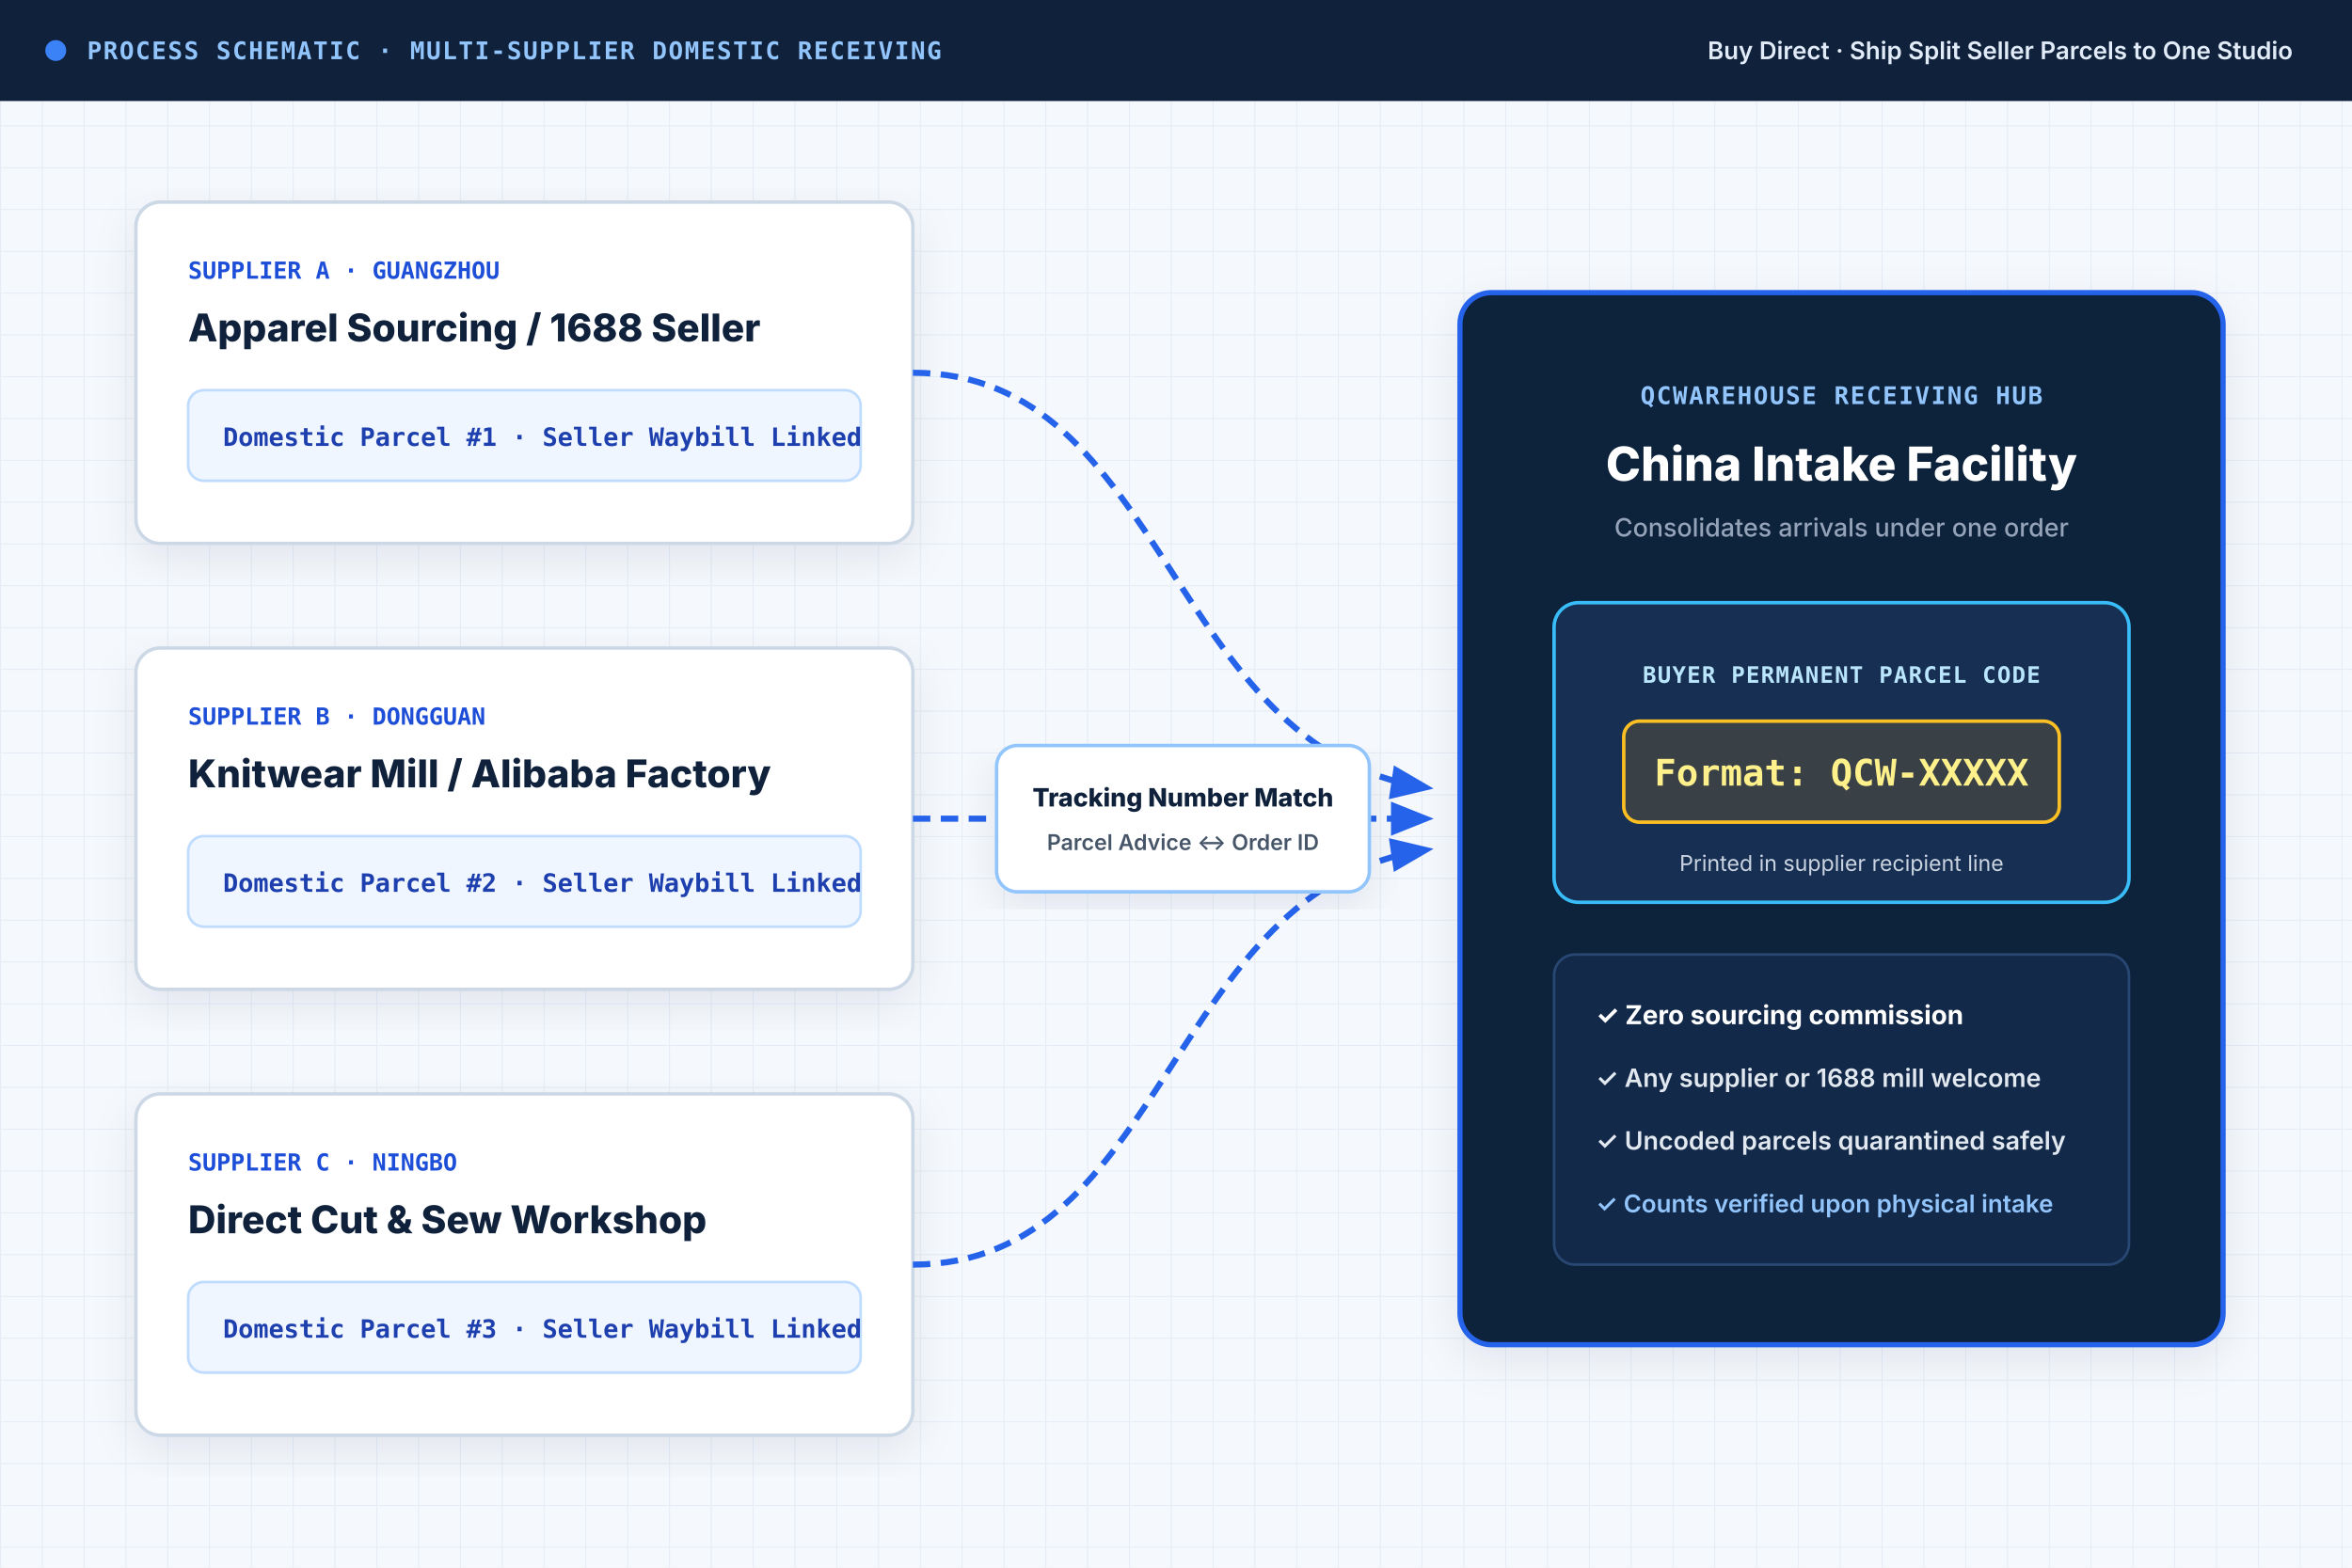
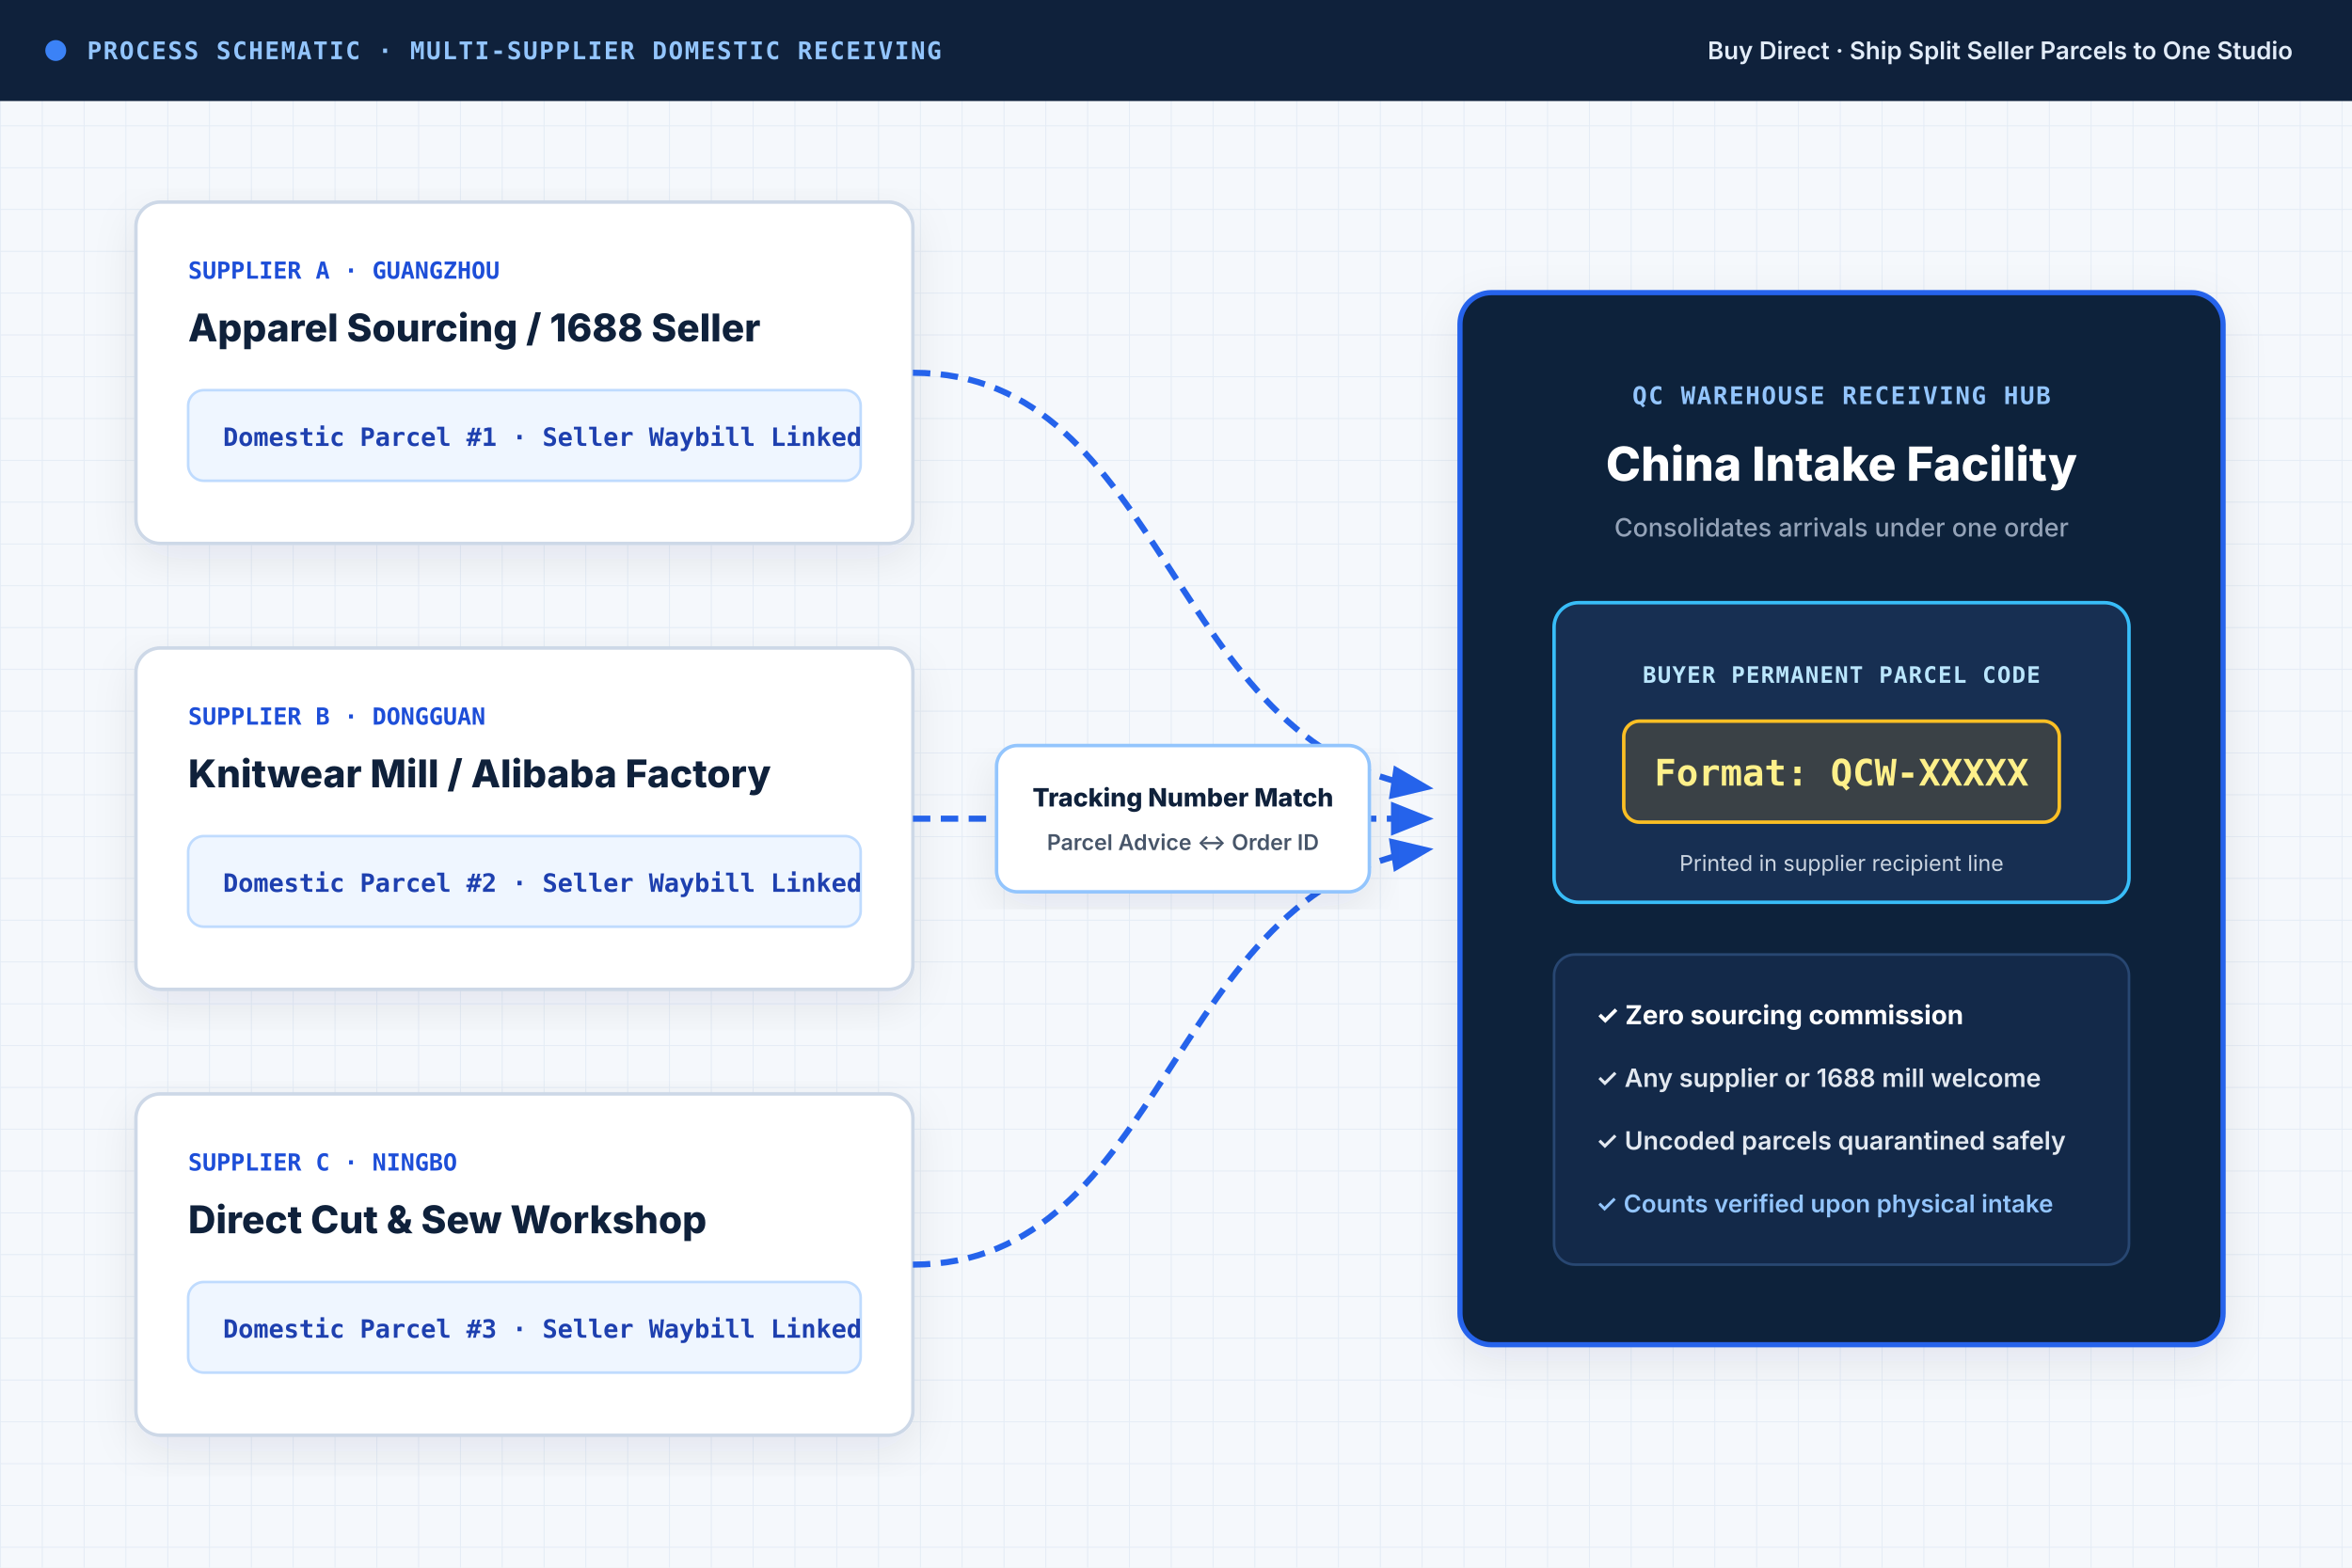
<svg xmlns="http://www.w3.org/2000/svg" viewBox="0 0 1350 900" width="1350" height="900" fill="none">
  <defs>
    <pattern id="grid24" width="24" height="24" patternUnits="userSpaceOnUse">
      <path d="M24 0H0v24" stroke="#e4ecf5" stroke-width="1" />
    </pattern>
    <filter id="cardShadow" x="-8%" y="-8%" width="116%" height="120%">
      <feDropShadow dx="0" dy="8" stdDeviation="12" flood-color="#0f213b" flood-opacity="0.08" />
    </filter>
    <marker id="arrowBlue" viewBox="0 0 10 10" refX="8" refY="5" markerWidth="7" markerHeight="7" orient="auto-start-reverse">
      <path d="M 0 1 L 10 5 L 0 9 z" fill="#2563eb" />
    </marker>
  </defs>
  <rect width="1350" height="900" fill="#f5f8fc" />
  <rect width="1350" height="900" fill="url(#grid24)" />
  <rect x="0" y="0" width="1350" height="58" fill="#0f213b" />
  <circle cx="32" cy="29" r="6" fill="#3b82f6" />
  <text x="50" y="34" fill="#93c5fd" font-family="ui-monospace, SFMono-Regular, Menlo, monospace" font-size="14" font-weight="700" letter-spacing="0.06em">PROCESS SCHEMATIC · MULTI-SUPPLIER DOMESTIC RECEIVING</text>
  <text x="1316" y="34" text-anchor="end" fill="#e2ecf8" font-family="Inter, -apple-system, BlinkMacSystemFont, 'Segoe UI', sans-serif" font-size="14" font-weight="600">Buy Direct · Ship Split Seller Parcels to One Studio</text>
  <rect x="78" y="116" width="446" height="196" rx="14" fill="#ffffff" stroke="#cdd8e7" stroke-width="2" filter="url(#cardShadow)" />
  <text x="108" y="160" fill="#1d4ed8" font-family="ui-monospace, SFMono-Regular, Menlo, monospace" font-size="13.5" font-weight="800">SUPPLIER A · GUANGZHOU</text>
  <text x="108" y="196" fill="#0f213b" font-family="Inter, -apple-system, BlinkMacSystemFont, 'Segoe UI', sans-serif" font-size="22" font-weight="800">Apparel Sourcing / 1688 Seller</text>
  <rect x="108" y="224" width="386" height="52" rx="9" fill="#eff6ff" stroke="#bfdbfe" stroke-width="1.5" />
  <text x="128" y="256" fill="#1e40af" font-family="ui-monospace, SFMono-Regular, Menlo, monospace" font-size="14.5" font-weight="700">Domestic Parcel #1 · Seller Waybill Linked</text>
  <rect x="78" y="372" width="446" height="196" rx="14" fill="#ffffff" stroke="#cdd8e7" stroke-width="2" filter="url(#cardShadow)" />
  <text x="108" y="416" fill="#1d4ed8" font-family="ui-monospace, SFMono-Regular, Menlo, monospace" font-size="13.5" font-weight="800">SUPPLIER B · DONGGUAN</text>
  <text x="108" y="452" fill="#0f213b" font-family="Inter, -apple-system, BlinkMacSystemFont, 'Segoe UI', sans-serif" font-size="22" font-weight="800">Knitwear Mill / Alibaba Factory</text>
  <rect x="108" y="480" width="386" height="52" rx="9" fill="#eff6ff" stroke="#bfdbfe" stroke-width="1.5" />
  <text x="128" y="512" fill="#1e40af" font-family="ui-monospace, SFMono-Regular, Menlo, monospace" font-size="14.5" font-weight="700">Domestic Parcel #2 · Seller Waybill Linked</text>
  <rect x="78" y="628" width="446" height="196" rx="14" fill="#ffffff" stroke="#cdd8e7" stroke-width="2" filter="url(#cardShadow)" />
  <text x="108" y="672" fill="#1d4ed8" font-family="ui-monospace, SFMono-Regular, Menlo, monospace" font-size="13.5" font-weight="800">SUPPLIER C · NINGBO</text>
  <text x="108" y="708" fill="#0f213b" font-family="Inter, -apple-system, BlinkMacSystemFont, 'Segoe UI', sans-serif" font-size="22" font-weight="800">Direct Cut &amp; Sew Workshop</text>
  <rect x="108" y="736" width="386" height="52" rx="9" fill="#eff6ff" stroke="#bfdbfe" stroke-width="1.5" />
  <text x="128" y="768" fill="#1e40af" font-family="ui-monospace, SFMono-Regular, Menlo, monospace" font-size="14.5" font-weight="700">Domestic Parcel #3 · Seller Waybill Linked</text>
  <path d="M 524 214 C 670 214, 670 430, 818 452" stroke="#2563eb" stroke-width="3.5" stroke-dasharray="10 6" marker-end="url(#arrowBlue)" />
  <path d="M 524 470 L 818 470" stroke="#2563eb" stroke-width="3.5" stroke-dasharray="10 6" marker-end="url(#arrowBlue)" />
  <path d="M 524 726 C 670 726, 670 510, 818 488" stroke="#2563eb" stroke-width="3.5" stroke-dasharray="10 6" marker-end="url(#arrowBlue)" />
  <rect x="572" y="428" width="214" height="84" rx="12" fill="#ffffff" stroke="#93c5fd" stroke-width="2" filter="url(#cardShadow)" />
  <text x="679" y="463" text-anchor="middle" fill="#0f213b" font-family="Inter, -apple-system, BlinkMacSystemFont, 'Segoe UI', sans-serif" font-size="14.5" font-weight="800">Tracking Number Match</text>
  <text x="679" y="488" text-anchor="middle" fill="#475569" font-family="Inter, -apple-system, BlinkMacSystemFont, 'Segoe UI', sans-serif" font-size="12.5" font-weight="600">Parcel Advice ↔ Order ID</text>
  <rect x="838" y="168" width="438" height="604" rx="18" fill="#0f213b" stroke="#2563eb" stroke-width="3" filter="url(#cardShadow)" />
-   <text x="1057" y="232" text-anchor="middle" fill="#93c5fd" font-family="ui-monospace, SFMono-Regular, Menlo, monospace" font-size="14" font-weight="800" letter-spacing="0.06em">QCWAREHOUSE RECEIVING HUB</text>
+   <text x="1057" y="232" text-anchor="middle" fill="#93c5fd" font-family="ui-monospace, SFMono-Regular, Menlo, monospace" font-size="14" font-weight="800" letter-spacing="0.06em">QC WAREHOUSE RECEIVING HUB</text>
  <text x="1057" y="276" text-anchor="middle" fill="#ffffff" font-family="Inter, -apple-system, BlinkMacSystemFont, 'Segoe UI', sans-serif" font-size="27" font-weight="800">China Intake Facility</text>
  <text x="1057" y="308" text-anchor="middle" fill="#94a3b8" font-family="Inter, -apple-system, BlinkMacSystemFont, 'Segoe UI', sans-serif" font-size="14.5" font-weight="500">Consolidates arrivals under one order</text>
  <rect x="892" y="346" width="330" height="172" rx="14" fill="#172f52" stroke="#38bdf8" stroke-width="2" />
  <text x="1057" y="392" text-anchor="middle" fill="#bae6fd" font-family="ui-monospace, SFMono-Regular, Menlo, monospace" font-size="13" font-weight="700" letter-spacing="0.05em">BUYER PERMANENT PARCEL CODE</text>
  <rect x="932" y="414" width="250" height="58" rx="9" fill="#f59e0b" fill-opacity="0.16" stroke="#fbbf24" stroke-width="2" />
  <text x="1057" y="451" text-anchor="middle" fill="#fef08a" font-family="ui-monospace, SFMono-Regular, Menlo, monospace" font-size="21" font-weight="800">Format: QCW-XXXXX</text>
  <text x="1057" y="500" text-anchor="middle" fill="#cbd5e1" font-family="Inter, -apple-system, BlinkMacSystemFont, 'Segoe UI', sans-serif" font-size="12.5">Printed in supplier recipient line</text>
  <rect x="892" y="548" width="330" height="178" rx="12" fill="#132949" stroke="#284772" stroke-width="1.5" />
  <text x="916" y="588" fill="#ffffff" font-family="Inter, -apple-system, BlinkMacSystemFont, 'Segoe UI', sans-serif" font-size="15" font-weight="700">✓  Zero sourcing commission</text>
  <text x="916" y="624" fill="#e2e8f0" font-family="Inter, -apple-system, BlinkMacSystemFont, 'Segoe UI', sans-serif" font-size="14.5" font-weight="600">✓  Any supplier or 1688 mill welcome</text>
  <text x="916" y="660" fill="#e2e8f0" font-family="Inter, -apple-system, BlinkMacSystemFont, 'Segoe UI', sans-serif" font-size="14.5" font-weight="600">✓  Uncoded parcels quarantined safely</text>
  <text x="916" y="696" fill="#93c5fd" font-family="Inter, -apple-system, BlinkMacSystemFont, 'Segoe UI', sans-serif" font-size="14" font-weight="600">✓  Counts verified upon physical intake</text>
</svg>
